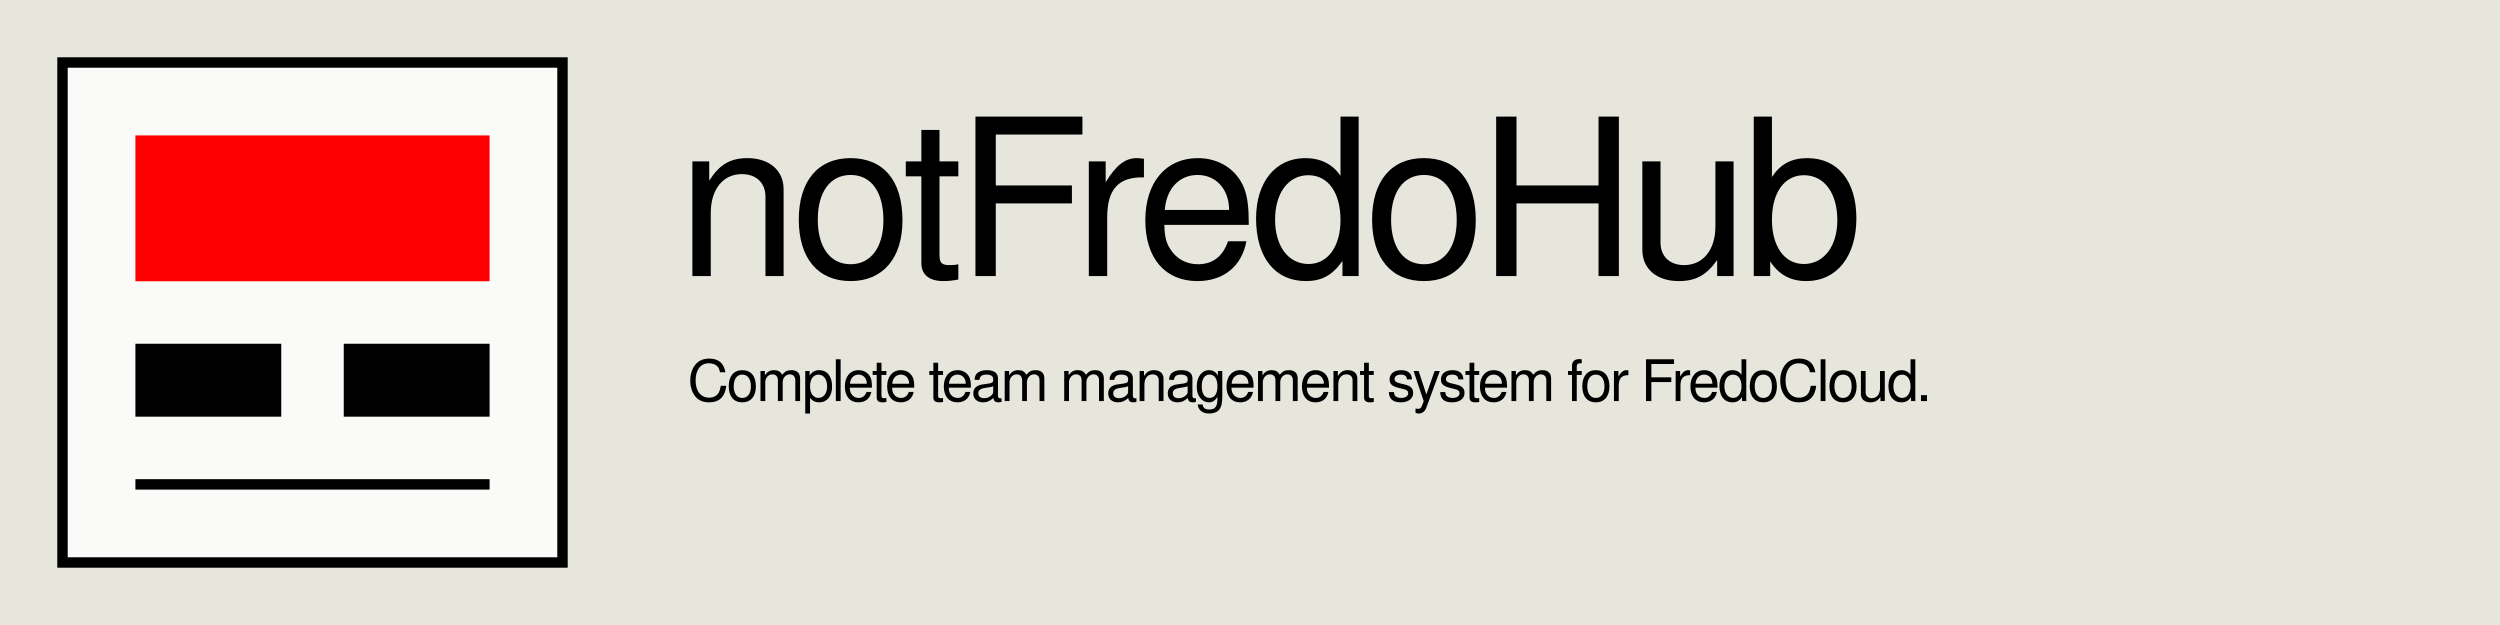
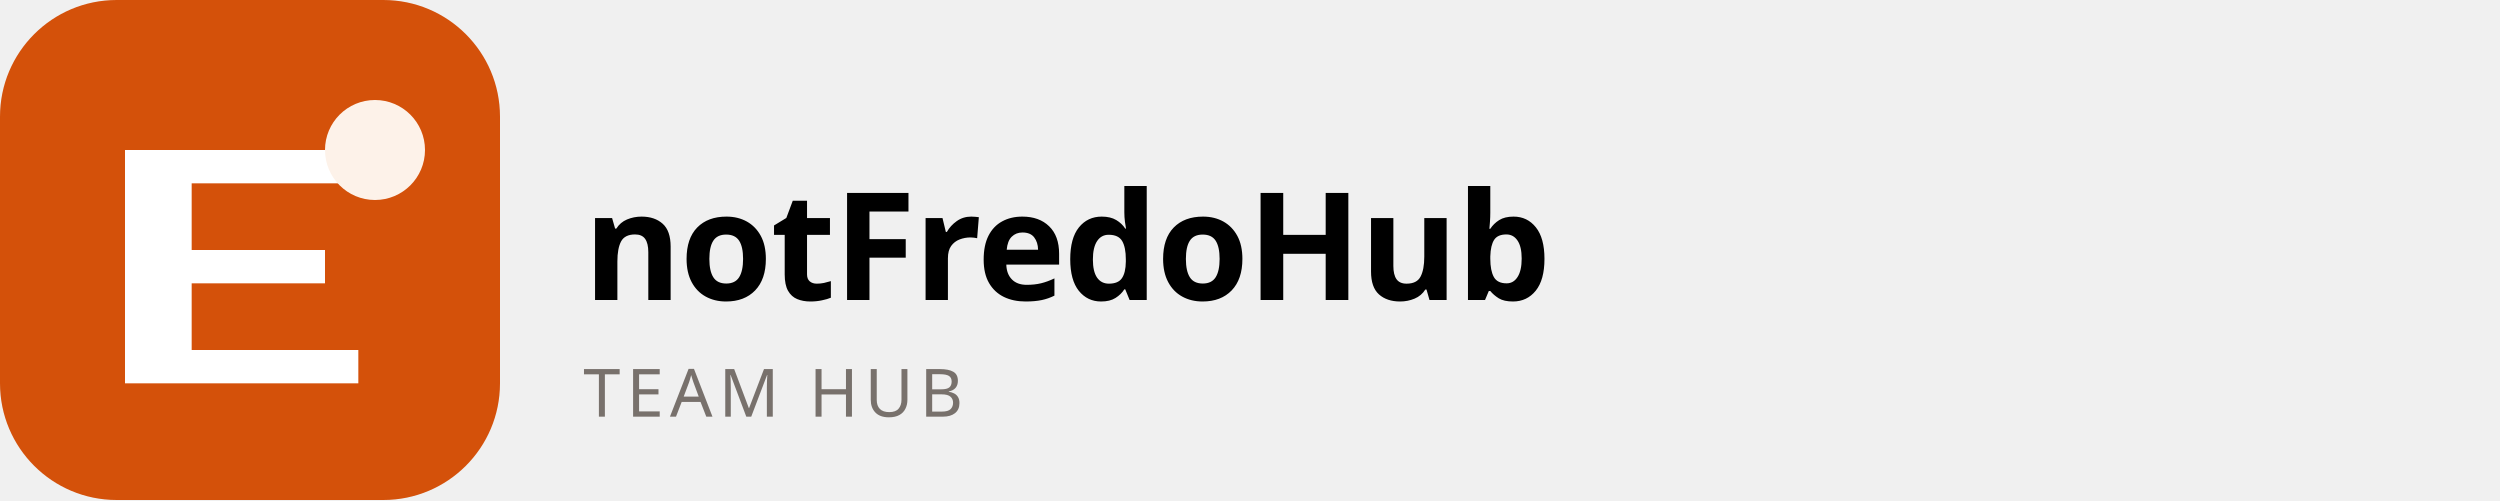
- <svg xmlns="http://www.w3.org/2000/svg" viewBox="0 0 960 240" fill="none">
-   <rect width="960" height="240" fill="#e6e6dd" />
-   <rect x="24" y="24" width="192" height="192" fill="#fafaf9" stroke="#000" stroke-width="4" />
-   <rect x="52" y="52" width="136" height="56" fill="#ff0000" />
-   <rect x="52" y="132" width="56" height="28" fill="#000" />
-   <rect x="132" y="132" width="56" height="28" fill="#000" />
-   <rect x="52" y="184" width="136" height="4" fill="#000" />
-   <text x="260" y="106" fill="#000" font-family="Helvetica Neue, Helvetica, Arial, sans-serif" font-size="84" font-weight="500" letter-spacing="-3">notFredoHub</text>
-   <text x="264" y="154" fill="#000" font-family="Helvetica Neue, Helvetica, Arial, sans-serif" font-size="22" font-weight="500" letter-spacing="-0.8">Complete team management system for FredoCloud.</text>
+ <svg xmlns="http://www.w3.org/2000/svg" viewBox="0 0 600 120" fill="none">
+   <rect width="120" height="120" rx="28" fill="#d4510a" />
+   <path d="M30 36h56v8H46v16h32v8H46v16h40v8H30V36z" fill="#fff" />
+   <circle cx="90" cy="36" r="12" fill="#fdf2e9" />
+   <text x="140" y="72" font-family="IBM Plex Sans, sans-serif" font-size="36" font-weight="700" fill="currentColor" letter-spacing="-0.5">notFredoHub</text>
+   <text x="140" y="100" font-family="IBM Plex Sans, sans-serif" font-size="16" font-weight="400" fill="#78716c" letter-spacing="1.5">TEAM HUB</text>
</svg>
